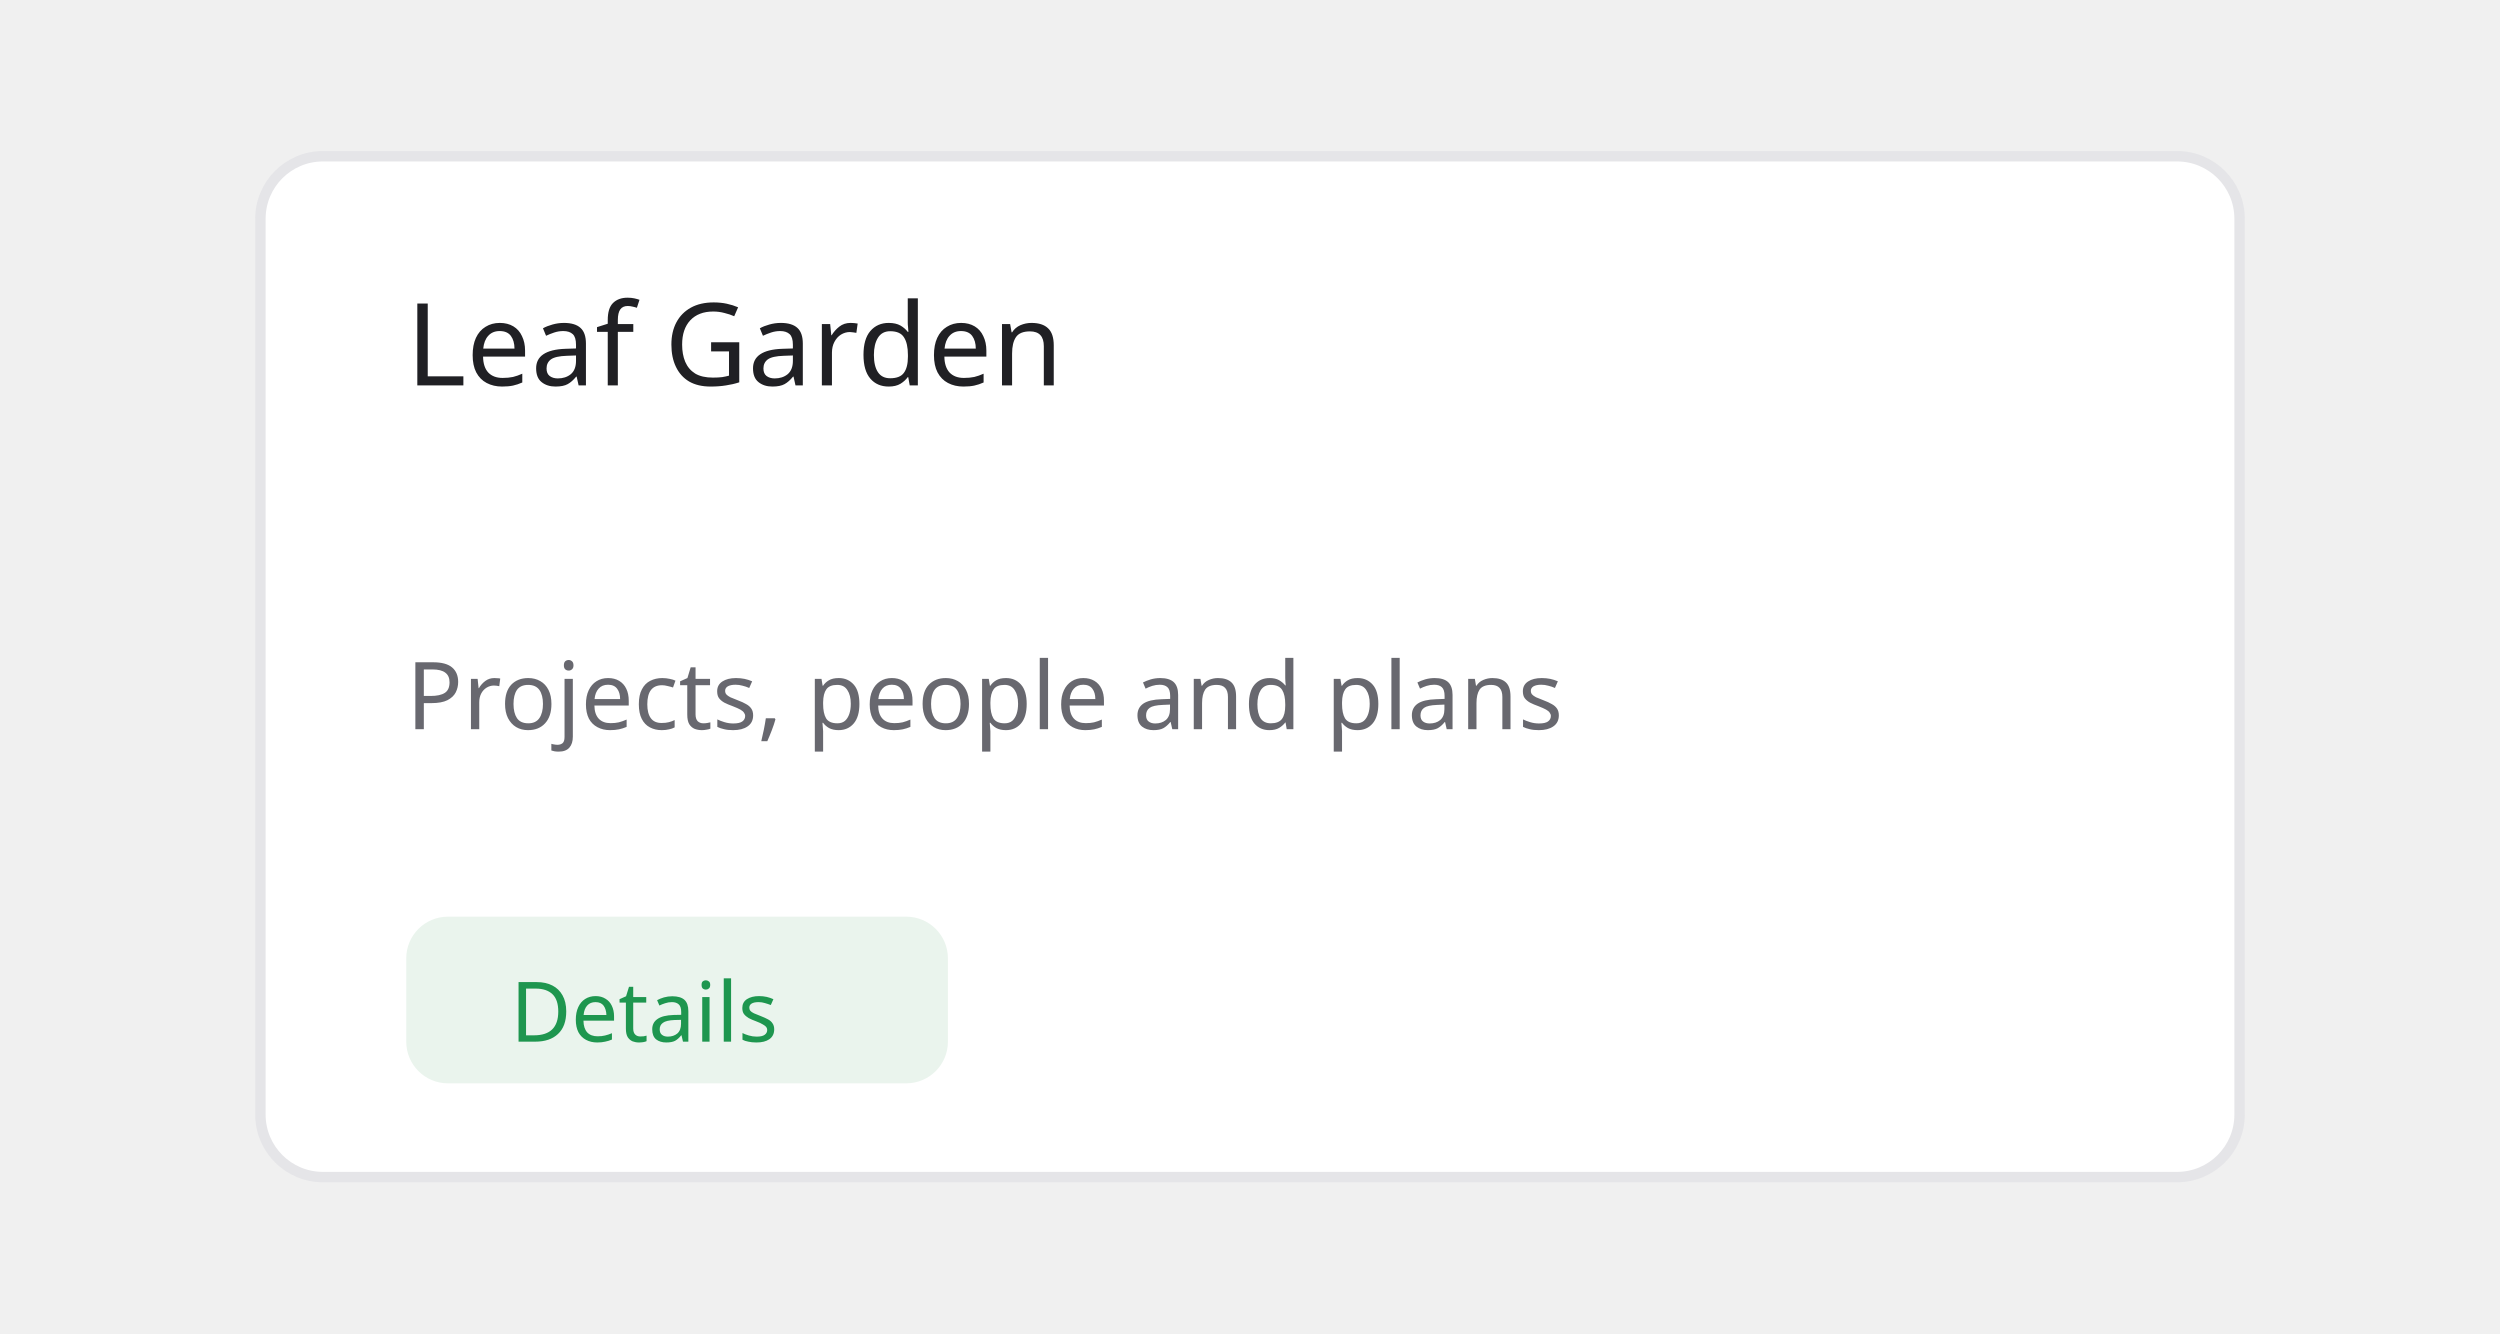
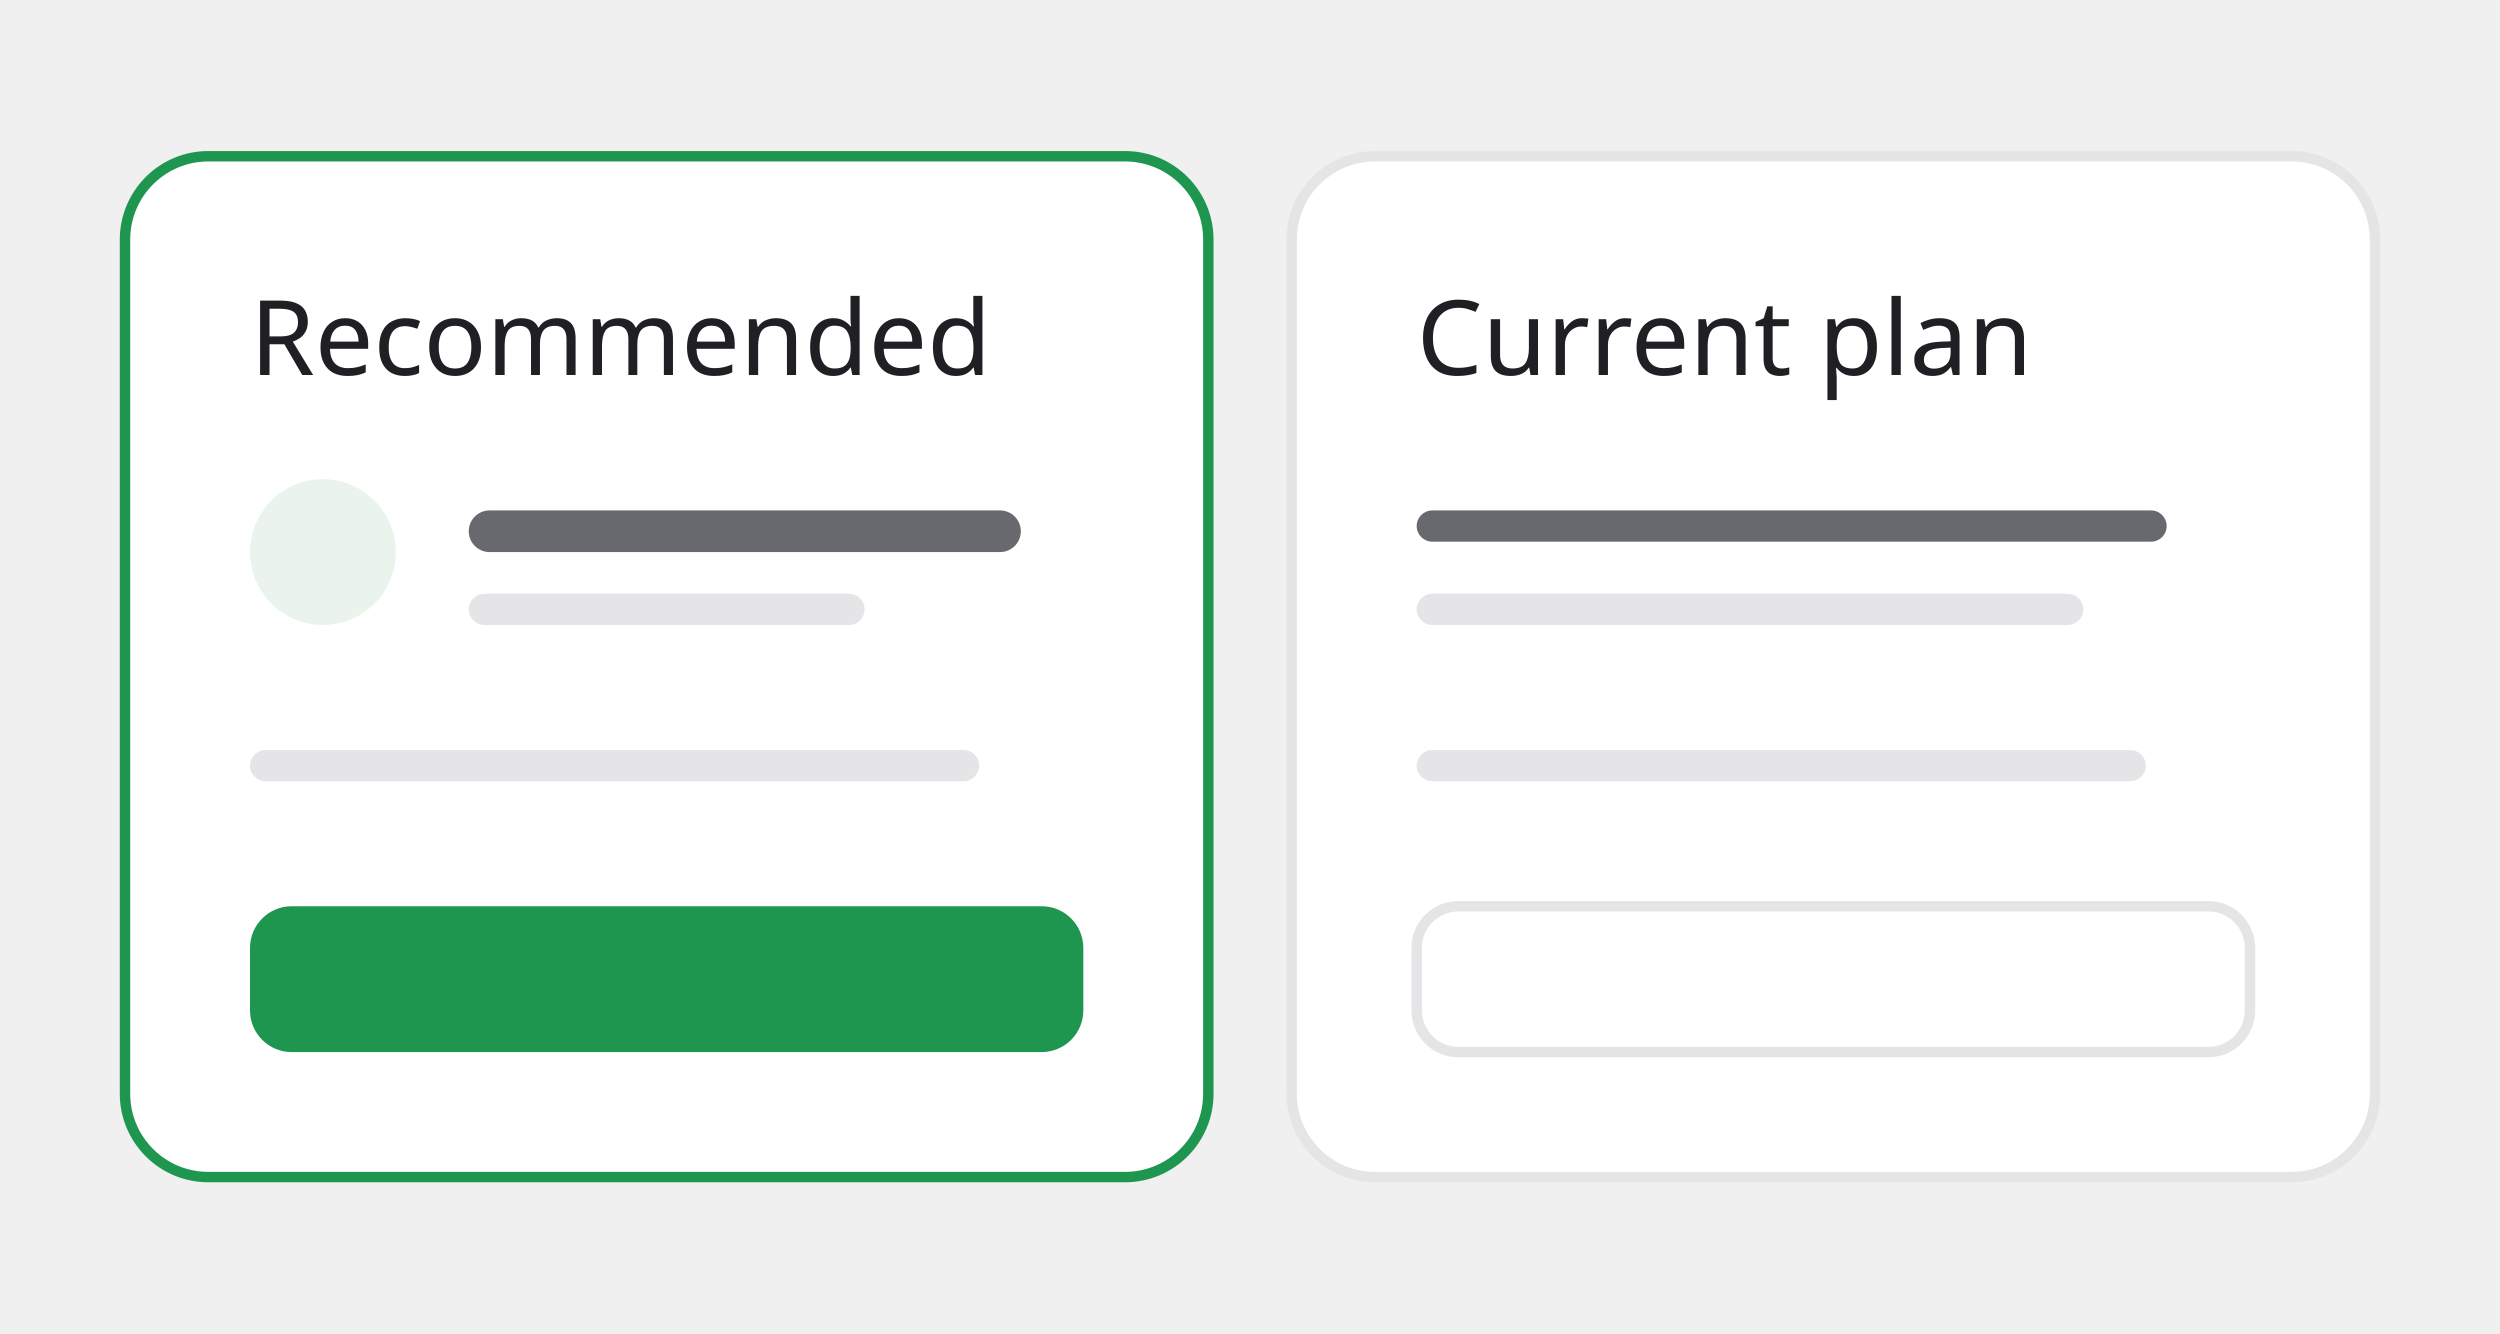
<svg xmlns="http://www.w3.org/2000/svg" width="240" height="128" viewBox="0 0 240 128" fill="none">
-   <rect x="25" y="15" width="190" height="98" rx="6" fill="#fff" stroke="#e5e5e8" />
-   <text x="39" y="37" fill="#202024" font-size="11" font-family="system-ui,sans-serif">Leaf Garden</text>
-   <text x="39" y="70" fill="#68686f" font-size="9" font-family="system-ui,sans-serif">Projects, people and plans</text>
-   <rect x="39" y="88" width="52" height="16" rx="4" fill="#eaf4ed" stroke="none" />
-   <text x="49" y="100" fill="#1e964f" font-size="8" font-family="system-ui,sans-serif">Details</text>
+   <rect x="12" y="15" width="104" height="98" rx="8" fill="#fff" stroke="#1e964f" />
+   <rect x="124" y="15" width="104" height="98" rx="8" fill="#fff" stroke="#e5e5e8" />
+   <text x="24" y="36" fill="#202024" font-size="10" font-family="system-ui,sans-serif">Recommended</text>
+   <circle cx="31" cy="53" r="7" fill="#eaf4ed" />
+   <rect x="45" y="49" width="53" height="4" rx="2" fill="#68686f" />
+   <rect x="45" y="57" width="38" height="3" rx="1.5" fill="#e5e5e8" />
+   <rect x="24" y="72" width="70" height="3" rx="1.5" fill="#e5e5e8" />
+   <rect x="24" y="87" width="80" height="14" rx="4" fill="#1e964f" />
+   <text x="136" y="36" fill="#202024" font-size="10" font-family="system-ui,sans-serif">Current plan</text>
+   <rect x="136" y="49" width="72" height="3" rx="1.5" fill="#68686f" />
+   <rect x="136" y="57" width="64" height="3" rx="1.5" fill="#e5e5e8" />
+   <rect x="136" y="72" width="70" height="3" rx="1.5" fill="#e5e5e8" />
+   <rect x="136" y="87" width="80" height="14" rx="4" stroke="#e5e5e8" />
</svg>
